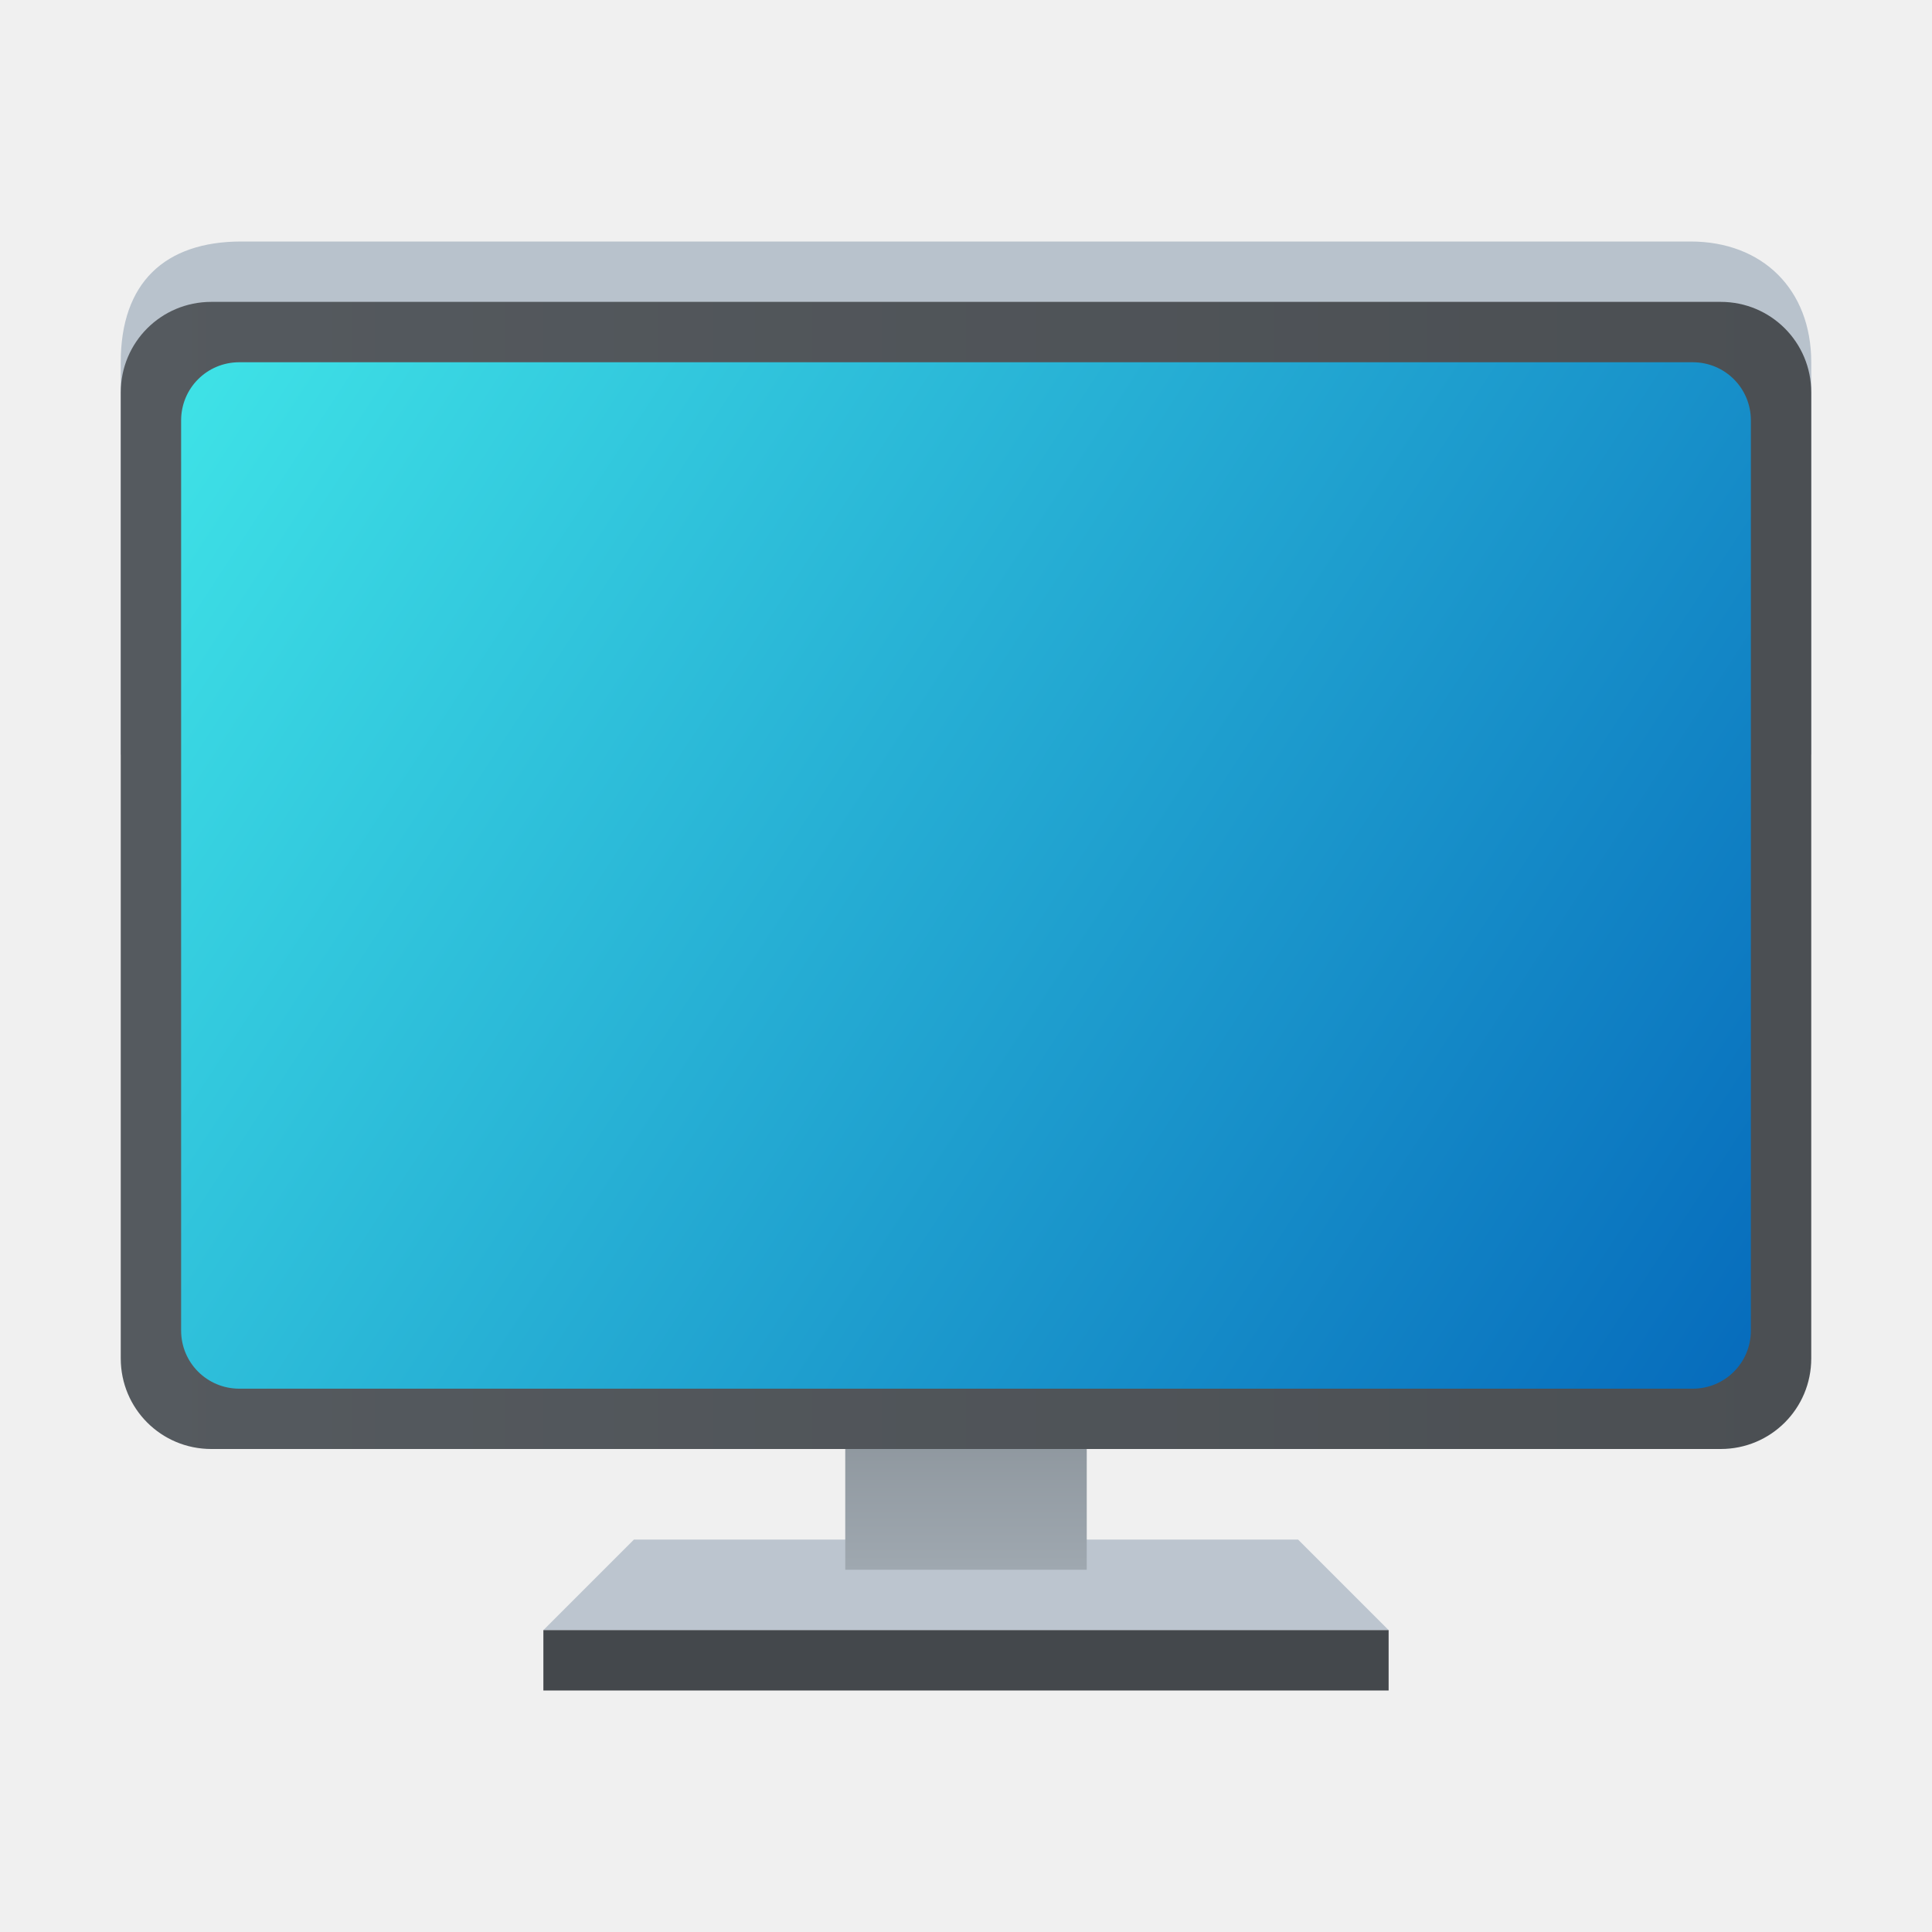
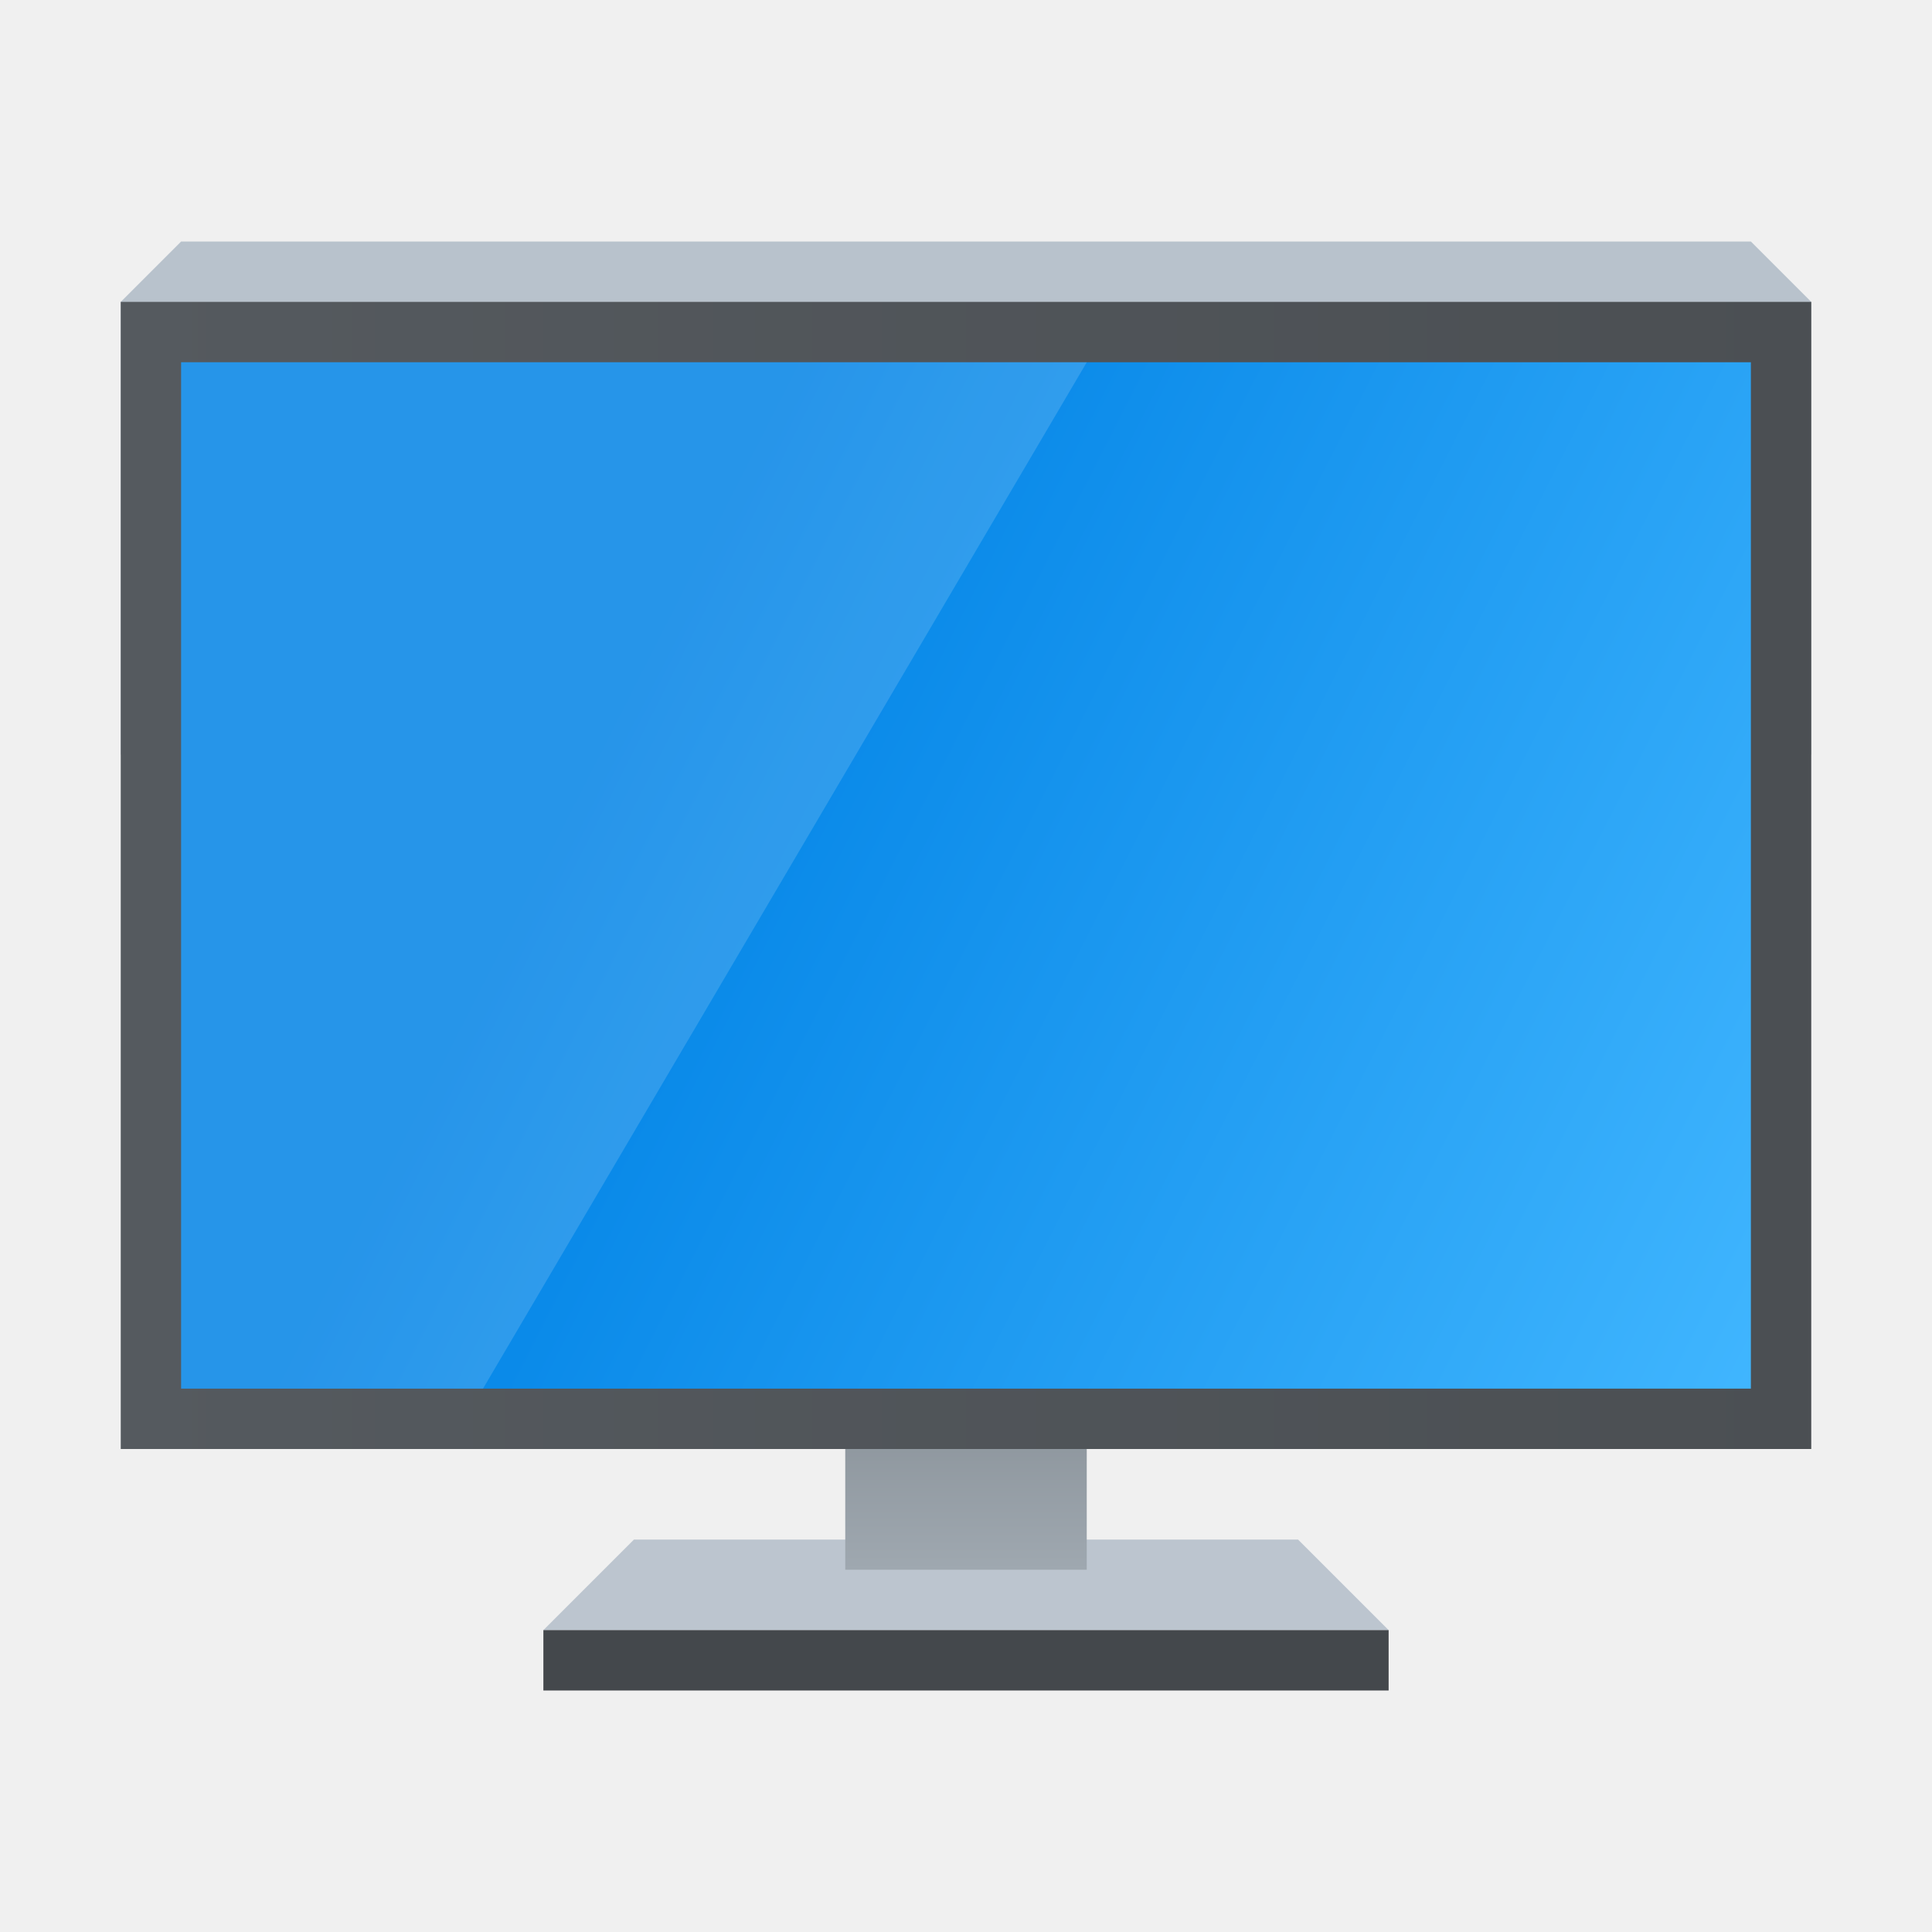
<svg xmlns="http://www.w3.org/2000/svg" xmlns:xlink="http://www.w3.org/1999/xlink" width="32" height="32" viewBox="0 0 32 32" version="1.1" id="svg580">
  <defs id="defs577">
    <linearGradient xlink:href="#linearGradient2986" id="linearGradient2988" x1="0.093" y1="10.202" x2="0.093" y2="13.471" gradientUnits="userSpaceOnUse" gradientTransform="matrix(1.182594,0,0,1.223777,17.89024,9.514589)" />
    <linearGradient id="linearGradient2986">
      <stop style="stop-color:#818990;stop-opacity:1;" offset="0" id="stop2982" />
      <stop style="stop-color:#9fa8b0;stop-opacity:1" offset="1" id="stop2984" />
    </linearGradient>
-     <linearGradient xlink:href="#linearGradient1116" id="linearGradient1118" x1="1.058" y1="7.276" x2="15.875" y2="7.276" gradientUnits="userSpaceOnUse" gradientTransform="matrix(1.889764,0,0,1.841308,0,1.102564)" />
+     <linearGradient xlink:href="#linearGradient1116" id="linearGradient1908" x1="4" y1="32" x2="60" y2="32" gradientUnits="userSpaceOnUse" gradientTransform="matrix(0.5,0,0,0.5,0,-1.499999)" />
    <linearGradient id="linearGradient1116">
      <stop style="stop-color:#555a5f;stop-opacity:1;" offset="0" id="stop1112" />
      <stop style="stop-color:#4b4f53;stop-opacity:1" offset="1" id="stop1114" />
    </linearGradient>
-     <linearGradient xlink:href="#linearGradient2301" id="linearGradient2303" x1="1.323" y1="2.646" x2="15.606" y2="11.985" gradientUnits="userSpaceOnUse" gradientTransform="matrix(1.819773,0,0,1.819773,0.5925924,1.185185)" />
-     <linearGradient id="linearGradient2301">
-       <stop style="stop-color:#3fe3e7;stop-opacity:1;" offset="0" id="stop2297" />
-       <stop style="stop-color:#066bbc;stop-opacity:1" offset="1" id="stop2299" />
+     <linearGradient xlink:href="#linearGradient3238" id="linearGradient3240" x1="17.902" y1="29.999" x2="60" y2="51" gradientUnits="userSpaceOnUse" gradientTransform="matrix(0.4814815,0,0,0.4722222,0.5925926,-0.6111103)" />
+     <linearGradient id="linearGradient3238">
+       <stop style="stop-color:#0082e5;stop-opacity:1;" offset="0" id="stop3234" />
+       <stop style="stop-color:#42b7ff;stop-opacity:1;" offset="1" id="stop3236" />
    </linearGradient>
  </defs>
  <path id="rect958" style="fill:#bcc5cf;stroke-width:2.5;stroke-linecap:round;stroke-linejoin:round" d="m 10.5,25.5 h 11 l 1.5,1.5 H 9 Z" />
  <rect style="fill:url(#linearGradient2988);fill-opacity:1;stroke-width:1.591;stroke-linecap:round;stroke-linejoin:round" id="rect2848" width="4" height="4" x="14" y="22" />
-   <path id="rect1418" style="fill:#b8c2cc;stroke-width:2.5;stroke-linecap:round;stroke-linejoin:round" d="m 4,4 h 24 c 1.192,0 2,0.793 2,2 v 6.5 H 2 V 6 C 2,4.689 2.724,4 4,4 Z" />
-   <path id="rect846-3" style="fill:url(#linearGradient1118);stroke-width:2.468;stroke-linecap:round;stroke-linejoin:round" d="m 3.5,5 h 25 c 0.831,0 1.5,0.669 1.5,1.5 V 22.5 c 0,0.831 -0.669,1.5 -1.5,1.5 H 3.5 c -0.831,0 -1.5,-0.669 -1.5,-1.5 V 6.5 c 0,-0.831 0.669,-1.5 1.5,-1.5 z" />
  <rect style="fill:#44484c;fill-opacity:1;stroke-width:2.5;stroke-linecap:round;stroke-linejoin:round" id="rect1839" width="14" height="1" x="9" y="27" />
-   <path id="rect2053" style="fill:url(#linearGradient2303);stroke-width:2.407;stroke-linecap:round;stroke-linejoin:round" d="M 3.963,6 H 28.037 c 0.533,0 0.963,0.429 0.963,0.963 V 22.038 c 0,0.533 -0.429,0.963 -0.963,0.963 H 3.963 C 3.429,23 3,22.571 3,22.038 V 6.963 C 3,6.429 3.429,6 3.963,6 Z" />
+   <path id="rect1418" style="fill:#b8c2cc;stroke-width:2.5;stroke-linecap:round;stroke-linejoin:round" d="M 3,4 H 29 l 1,1 v 7.5 H 2 L 2,5 Z" />
+   <rect style="fill:url(#linearGradient1908);fill-opacity:1;stroke-width:0.5;stroke-linecap:round" id="rect1537" width="28" height="19" x="2" y="5" />
+   <rect style="fill:url(#linearGradient3240);fill-opacity:1;stroke-width:0.477;stroke-linecap:round" id="rect1910" width="26" height="17" x="3" y="6" />
+   <path d="M 3,6 H 18 L 8,23 H 3 Z" style="color:#000000;opacity:0.15;fill:#ffffff;stroke-width:0.375" id="path3898" />
</svg>
